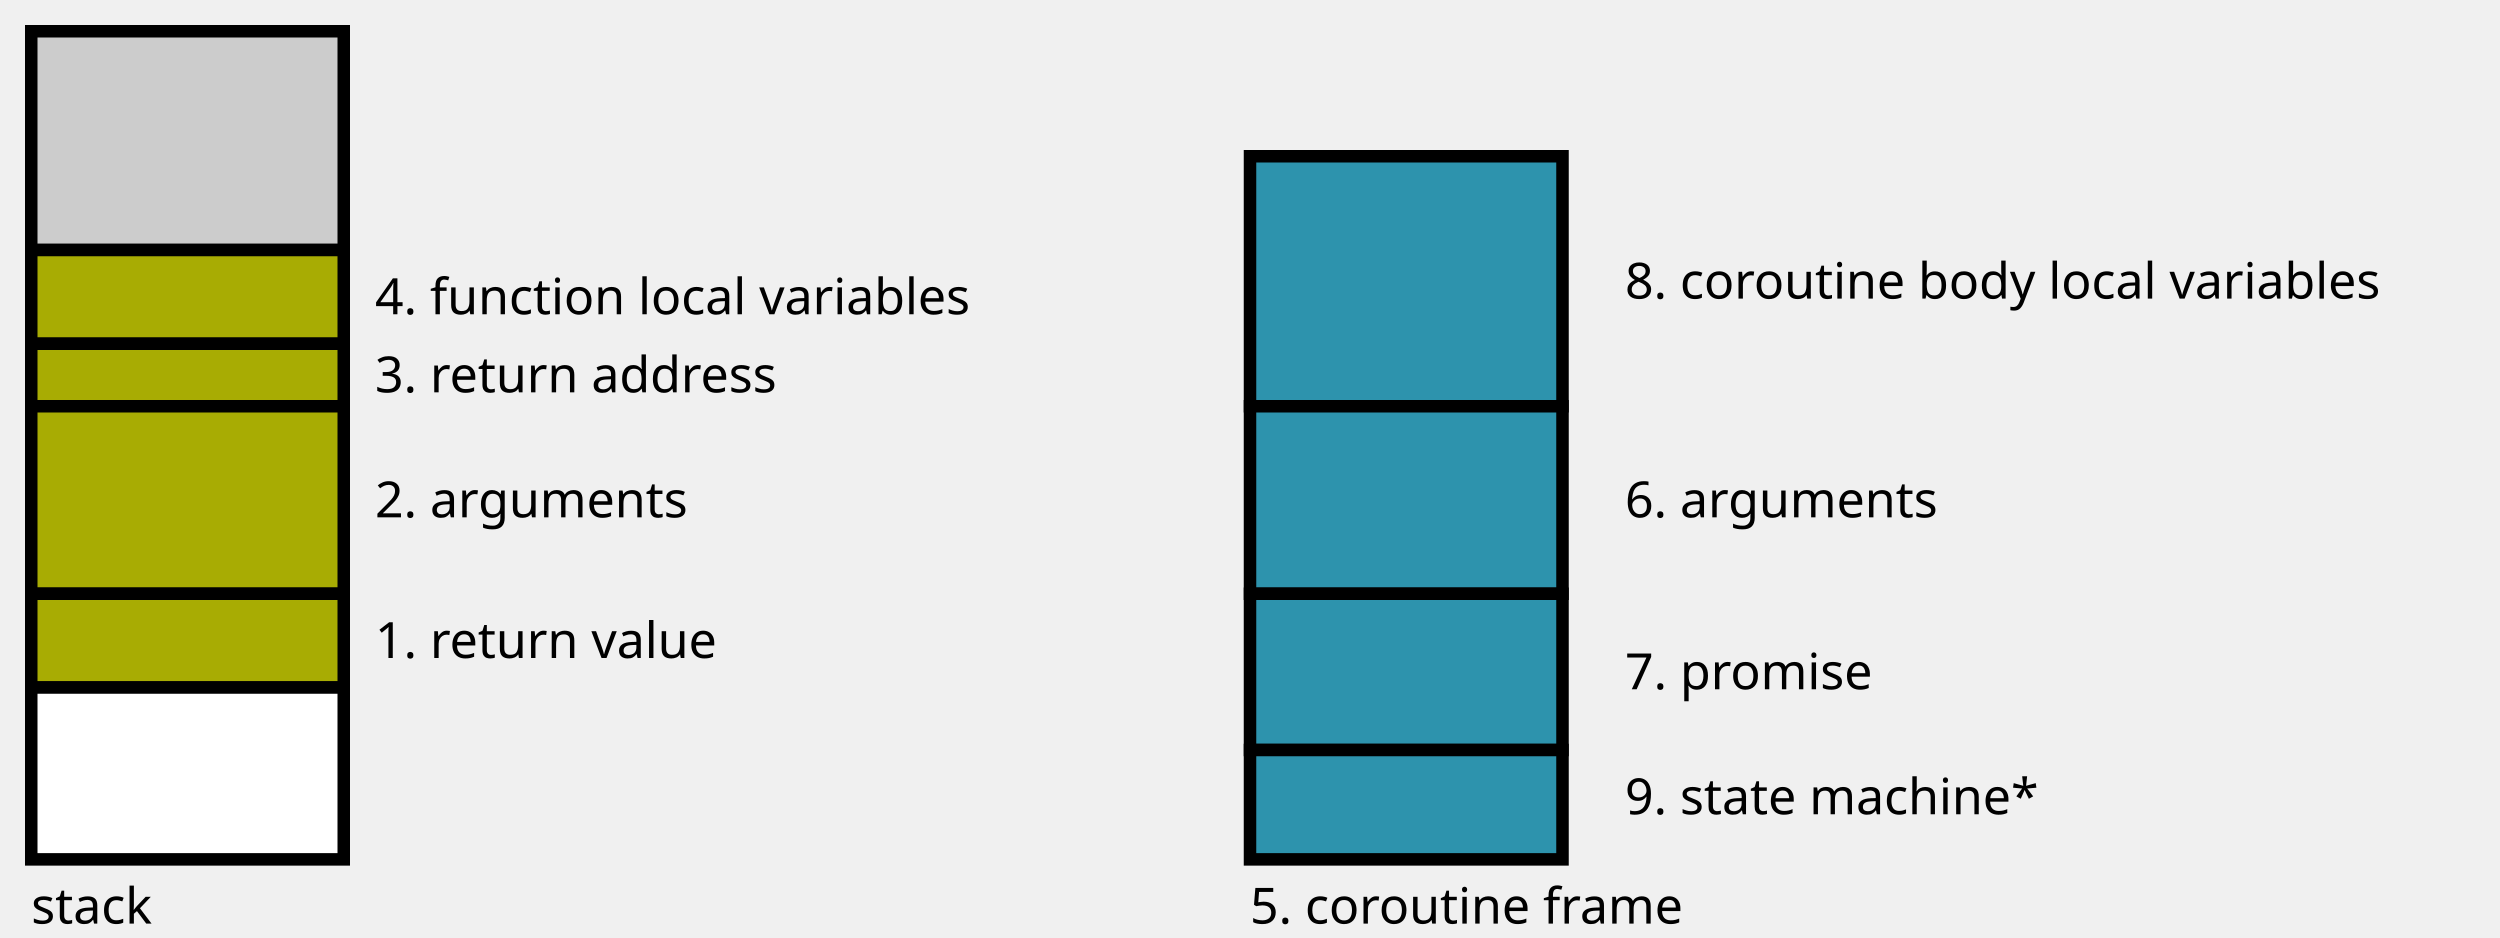
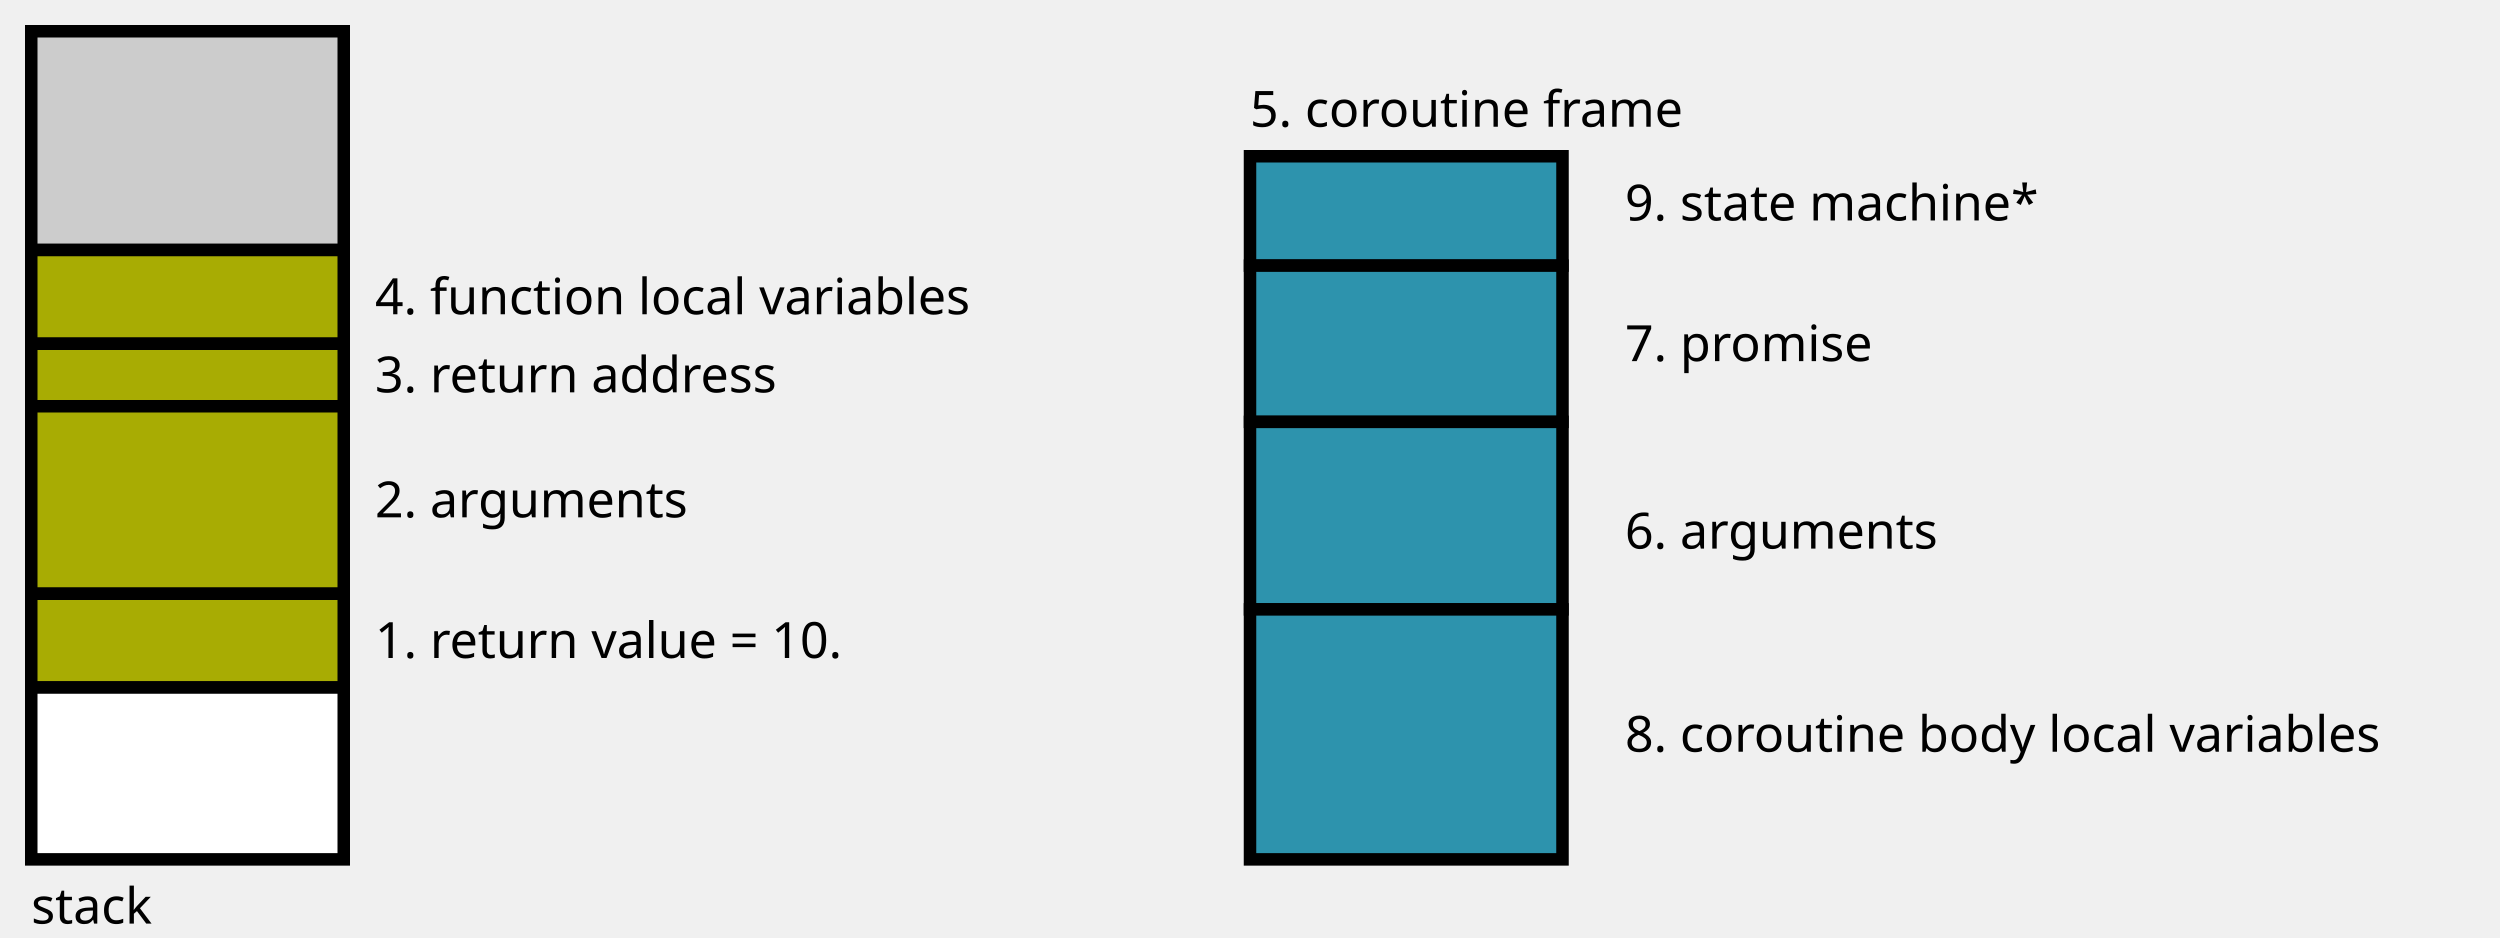
<svg xmlns="http://www.w3.org/2000/svg" id="svg20250511-0-box" width="100%" viewBox="0 0 800 300">
  <style>
    #svg20250511-0-box {
      border: 1px solid #e8e8e8;
      background-color: #f5f5f5;
    }
    .svg20250511-0-l1 {
      stroke: #000000;
      stroke-width: 2;
      fill: none;
    }
    .svg20250511-0-l2 {
      stroke: #000000;
      stroke-width: 2;
      fill: none;
      stroke-dasharray: 5;
    }
    .svg20250511-0-task_white {
      stroke: #000000;
      stroke-width: 4;
      fill: #ffffff;
    }
    .svg20250511-0-task_grey {
      stroke: #000000;
      stroke-width: 4;
      fill: #cccccc;
    }
    .svg20250511-0-task_green {
      stroke: #000000;
      stroke-width: 4;
      fill: #a8ac03;
    }
    .svg20250511-0-task_neutral {
      stroke: #000000;
      stroke-width: 4;
      fill: #2d93ad;
    }
    .svg20250511-0-t1 {
      font-family: sans-serif;
      font-size: 16px;
      dominant-baseline: middle;
    }
  </style>
  <rect x="10" y="10" width="100" height="70" class="svg20250511-0-task_grey" />
  <rect x="10" y="80" width="100" height="30" class="svg20250511-0-task_green" />
  <rect x="10" y="110" width="100" height="20" class="svg20250511-0-task_green" />
  <rect x="10" y="130" width="100" height="60" class="svg20250511-0-task_green" />
  <rect x="10" y="190" width="100" height="30" class="svg20250511-0-task_green" />
  <rect x="10" y="220" width="100" height="55" class="svg20250511-0-task_white" />
-   <rect x="400" y="50" width="100" height="80" class="svg20250511-0-task_neutral" />
-   <rect x="400" y="130" width="100" height="60" class="svg20250511-0-task_neutral" />
-   <rect x="400" y="190" width="100" height="50" class="svg20250511-0-task_neutral" />
-   <rect x="400" y="240" width="100" height="35" class="svg20250511-0-task_neutral" />
+   <rect x="400" y="50" width="100" height="35" class="svg20250511-0-task_neutral" />
+   <rect x="400" y="85" width="100" height="50" class="svg20250511-0-task_neutral" />
+   <rect x="400" y="135" width="100" height="60" class="svg20250511-0-task_neutral" />
+   <rect x="400" y="195" width="100" height="80" class="svg20250511-0-task_neutral" />
  <text class="svg20250511-0-t1" x="10" y="290">stack</text>
-   <text class="svg20250511-0-t1" x="120" y="205">1. return value</text>
+   <text class="svg20250511-0-t1" x="120" y="205">1. return value = 10.</text>
  <text class="svg20250511-0-t1" x="120" y="160">2. arguments</text>
  <text class="svg20250511-0-t1" x="120" y="120">3. return address</text>
  <text class="svg20250511-0-t1" x="120" y="95">4. function local variables</text>
-   <text class="svg20250511-0-t1" x="520" y="90">8. coroutine body local variables</text>
-   <text class="svg20250511-0-t1" x="520" y="160">6. arguments</text>
-   <text class="svg20250511-0-t1" x="520" y="215">7. promise</text>
-   <text class="svg20250511-0-t1" x="520" y="255">9. state machine*</text>
-   <text class="svg20250511-0-t1" x="400" y="290">5. coroutine frame</text>
+   <text class="svg20250511-0-t1" x="400" y="35">5. coroutine frame</text>
+   <text class="svg20250511-0-t1" x="520" y="65">9. state machine*</text>
+   <text class="svg20250511-0-t1" x="520" y="110">7. promise</text>
+   <text class="svg20250511-0-t1" x="520" y="170">6. arguments</text>
+   <text class="svg20250511-0-t1" x="520" y="235">8. coroutine body local variables</text>
</svg>
